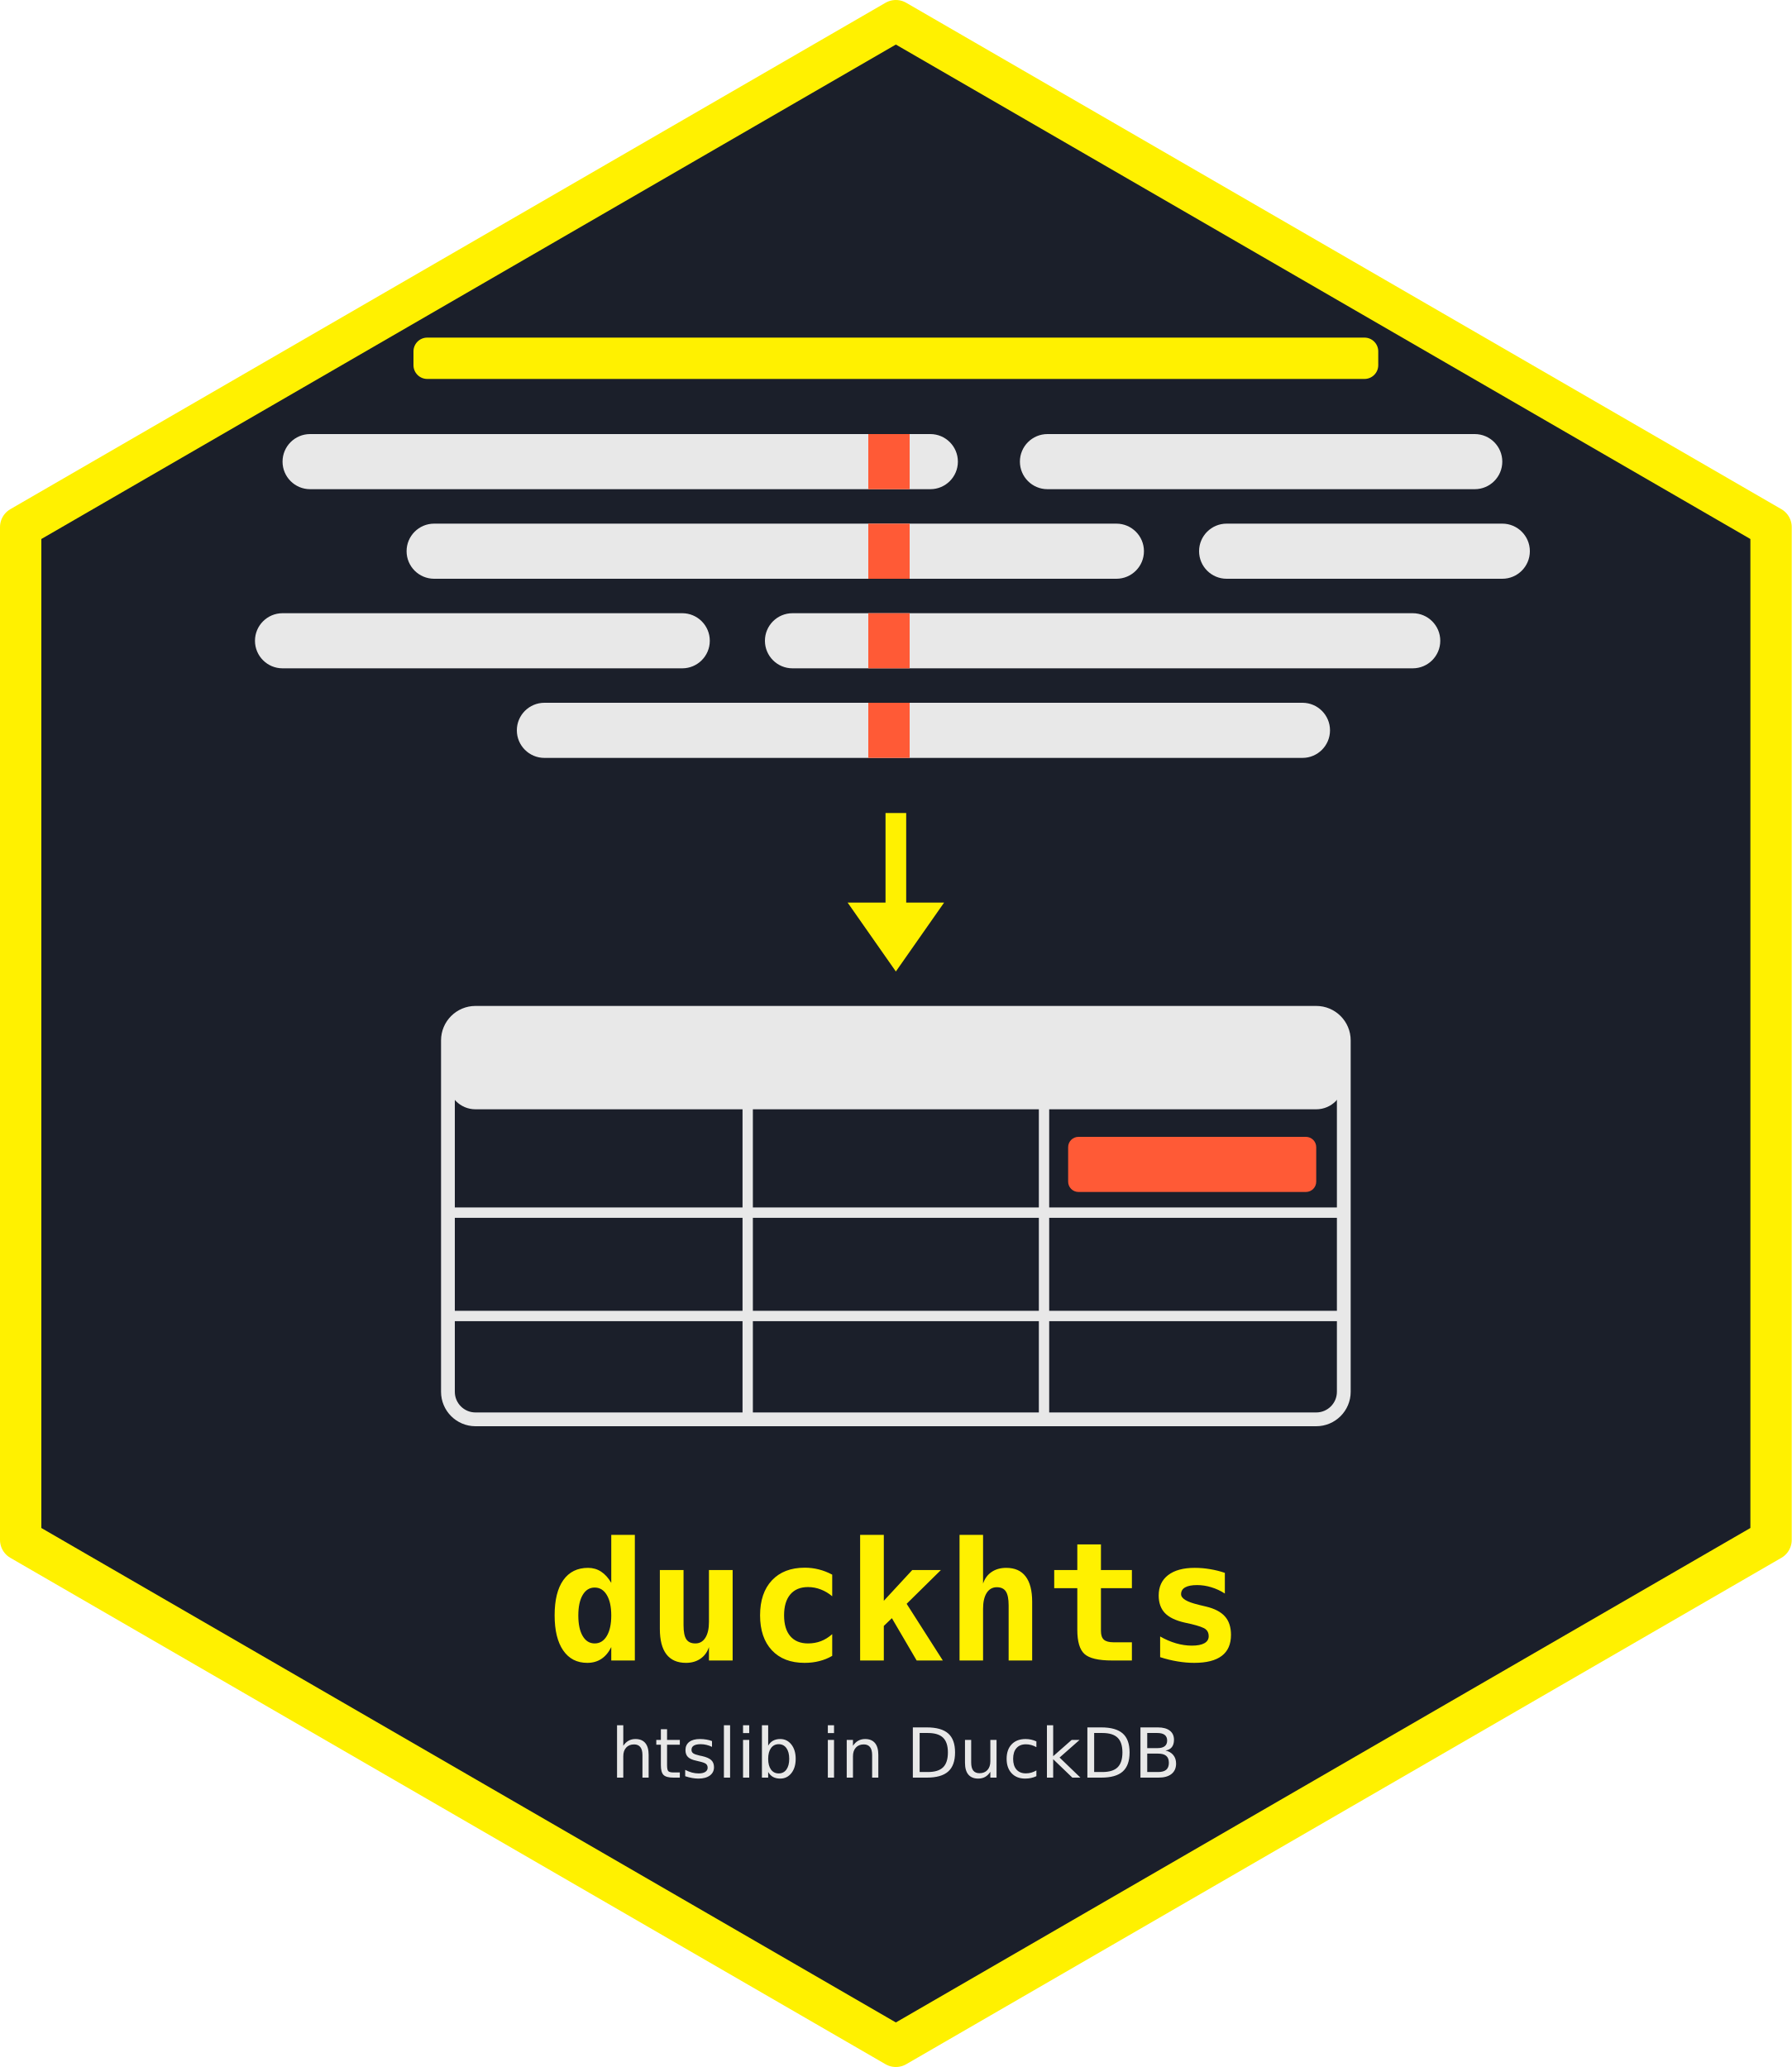
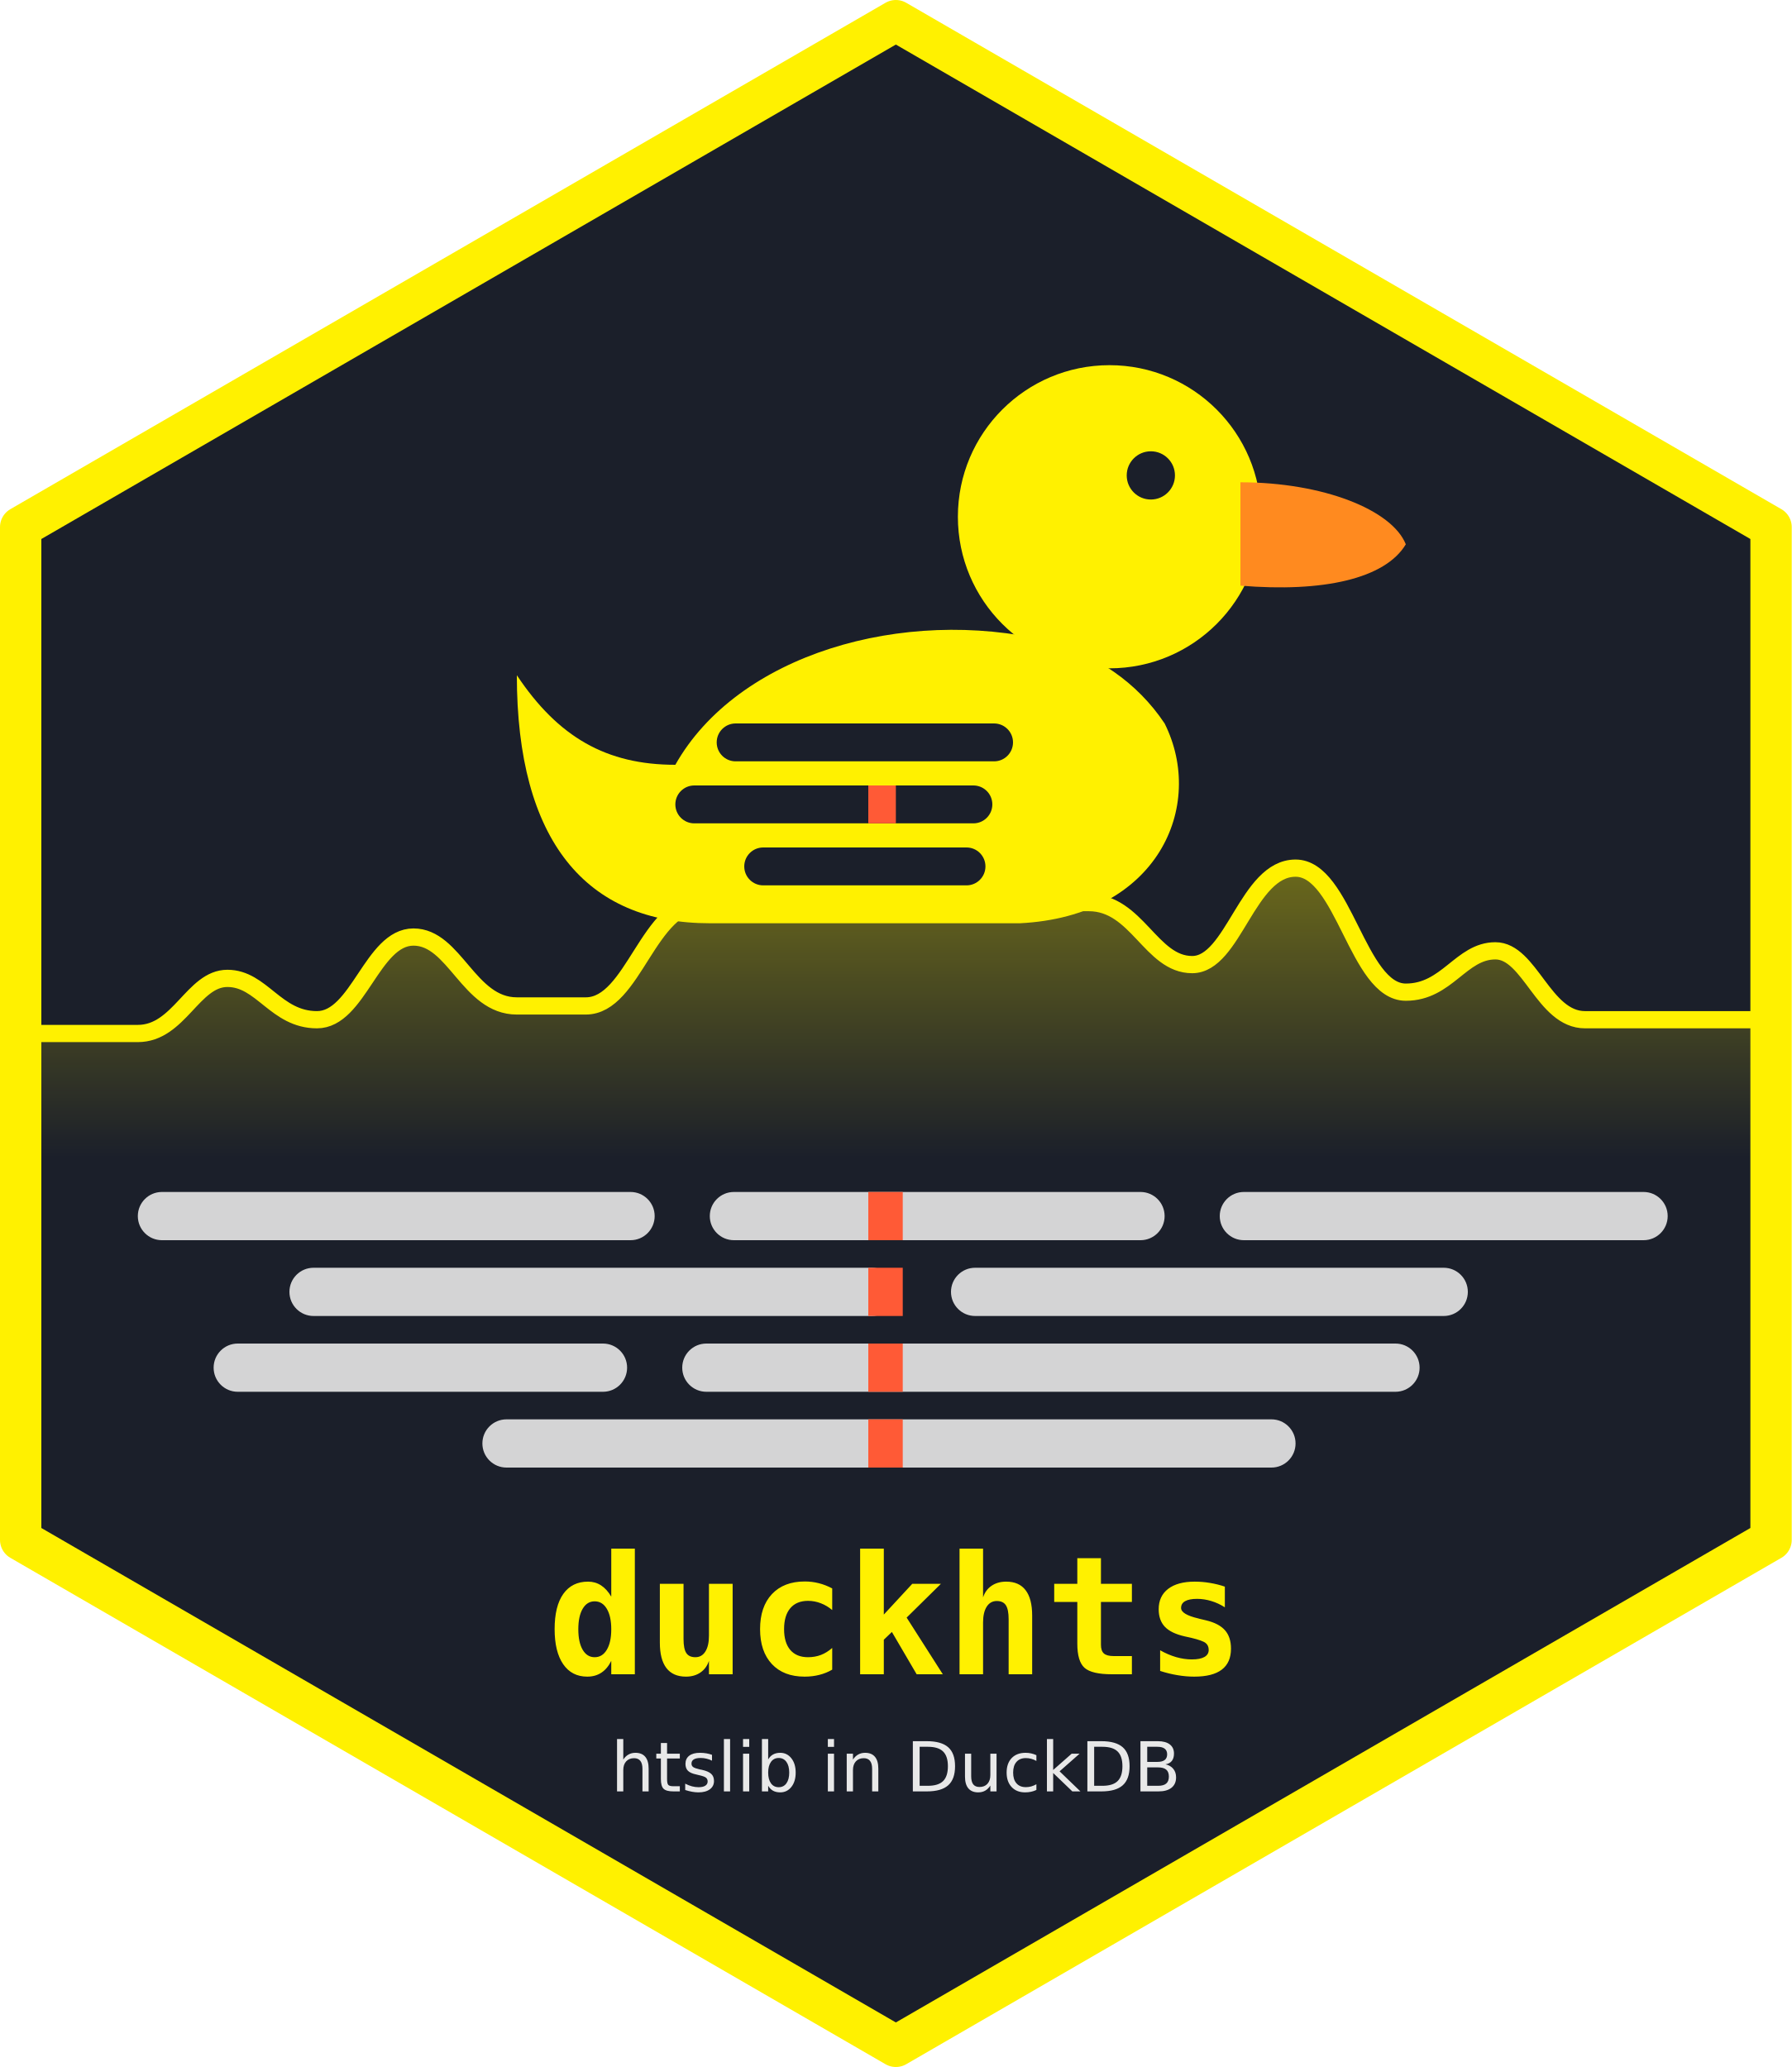
<svg xmlns="http://www.w3.org/2000/svg" viewBox="0 0 520 600" width="520" height="600" role="img" aria-labelledby="title">
  <defs>
    <clipPath id="hex">
      <polygon points="260,6 514,153 514,447 260,594 6,447 6,153" />
    </clipPath>
+     <linearGradient id="water" x1="0" y1="0" x2="0" y2="1">
+       <stop offset="0" stop-color="#fff100" stop-opacity="0.35" />
+       <stop offset="1" stop-color="#fff100" stop-opacity="0" />
+     </linearGradient>
  </defs>
  <polygon points="260,6 514,153 514,447 260,594 6,447 6,153" fill="#1b1f2a" />
  <g clip-path="url(#hex)">
-     <rect x="120" y="98" width="280" height="12" rx="4" fill="#fff100" />
-     <g fill="#e8e8e8">
-       <rect x="82" y="126" width="196" height="16" rx="8" />
-       <rect x="296" y="126" width="140" height="16" rx="8" />
-       <rect x="118" y="152" width="214" height="16" rx="8" />
-       <rect x="348" y="152" width="96" height="16" rx="8" />
-       <rect x="74" y="178" width="132" height="16" rx="8" />
-       <rect x="222" y="178" width="196" height="16" rx="8" />
-       <rect x="150" y="204" width="236" height="16" rx="8" />
+     <path d="M0,300 L40,300 C52,300 56,284 66,284 C76,284 80,296 92,296              C104,296 108,272 120,272 C132,272 136,292 150,292              L170,292 C184,292 188,262 204,262 L316,262 C330,262 334,280 346,280              C358,280 362,252 376,252 C390,252 394,288 408,288              C420,288 424,276 434,276 C444,276 448,296 460,296 L520,296 L520,336 L0,336 Z" fill="url(#water)" />
+     <path d="M0,300 L40,300 C52,300 56,284 66,284 C76,284 80,296 92,296              C104,296 108,272 120,272 C132,272 136,292 150,292              L170,292 C184,292 188,262 204,262 L316,262 C330,262 334,280 346,280              C358,280 362,252 376,252 C390,252 394,288 408,288              C420,288 424,276 434,276 C444,276 448,296 460,296 L520,296" fill="none" stroke="#fff100" stroke-width="5" stroke-linejoin="round" />
+     <path d="M150,196 C162,214 176,222 196,222 C214,190 262,176 304,186              C318,190 330,198 338,210 C350,234 336,266 296,268              L206,268 C170,268 150,244 150,196 Z" fill="#fff100" />
+     <circle cx="322" cy="150" r="44" fill="#fff100" />
+     <path d="M360,140 C384,140 404,148 408,158 C402,168 384,172 360,170 Z" fill="#ff8a1f" />
+     <circle cx="334" cy="138" r="7" fill="#1b1f2a" />
+     <g fill="#1b1f2a">
+       <rect x="208" y="210" width="86" height="11" rx="5.5" />
+       <rect x="196" y="228" width="92" height="11" rx="5.5" />
+       <rect x="216" y="246" width="70" height="11" rx="5.5" />
+     </g>
+     <rect x="252" y="228" width="8" height="11" fill="#ff5a36" />
+     <g fill="#e8e8e8" opacity="0.9">
+       <rect x="40" y="346" width="150" height="14" rx="7" />
+       <rect x="206" y="346" width="132" height="14" rx="7" />
+       <rect x="354" y="346" width="130" height="14" rx="7" />
+       <rect x="84" y="368" width="176" height="14" rx="7" />
+       <rect x="276" y="368" width="150" height="14" rx="7" />
+       <rect x="62" y="390" width="120" height="14" rx="7" />
+       <rect x="198" y="390" width="214" height="14" rx="7" />
+       <rect x="140" y="412" width="236" height="14" rx="7" />
    </g>
    <g fill="#ff5a36">
-       <rect x="252" y="126" width="12" height="16" />
-       <rect x="252" y="152" width="12" height="16" />
-       <rect x="252" y="178" width="12" height="16" />
-       <rect x="252" y="204" width="12" height="16" />
+       <rect x="252" y="346" width="10" height="14" />
+       <rect x="252" y="368" width="10" height="14" />
+       <rect x="252" y="390" width="10" height="14" />
+       <rect x="252" y="412" width="10" height="14" />
    </g>
-     <path d="M260,236 L260,268" stroke="#fff100" stroke-width="6" />
-     <path d="M246,262 L260,282 L274,262 Z" fill="#fff100" />
-     <rect x="130" y="294" width="260" height="118" rx="8" fill="none" stroke="#e8e8e8" stroke-width="4" />
-     <rect x="130" y="294" width="260" height="28" rx="8" fill="#e8e8e8" />
-     <line x1="130" y1="352" x2="390" y2="352" stroke="#e8e8e8" stroke-width="3" />
-     <line x1="130" y1="382" x2="390" y2="382" stroke="#e8e8e8" stroke-width="3" />
-     <line x1="217" y1="294" x2="217" y2="412" stroke="#e8e8e8" stroke-width="3" />
-     <line x1="303" y1="294" x2="303" y2="412" stroke="#e8e8e8" stroke-width="3" />
-     <rect x="310" y="330" width="72" height="16" rx="3" fill="#ff5a36" />
  </g>
-   <text x="260" y="482" text-anchor="middle" fill="#fff100" font-family="'DejaVu Sans Mono', 'Menlo', 'Consolas', monospace" font-size="48" font-weight="700">duckhts</text>
-   <text x="260" y="516" text-anchor="middle" fill="#e8e8e8" font-family="'DejaVu Sans', 'Helvetica', 'Arial', sans-serif" font-size="20">htslib in DuckDB</text>
+   <text x="260" y="486" text-anchor="middle" fill="#fff100" font-family="'DejaVu Sans Mono', 'Menlo', 'Consolas', monospace" font-size="48" font-weight="700">duckhts</text>
+   <text x="260" y="520" text-anchor="middle" fill="#e8e8e8" font-family="'DejaVu Sans', 'Helvetica', 'Arial', sans-serif" font-size="20">htslib in DuckDB</text>
  <polygon points="260,6 514,153 514,447 260,594 6,447 6,153" fill="none" stroke="#fff100" stroke-width="12" stroke-linejoin="round" />
</svg>
